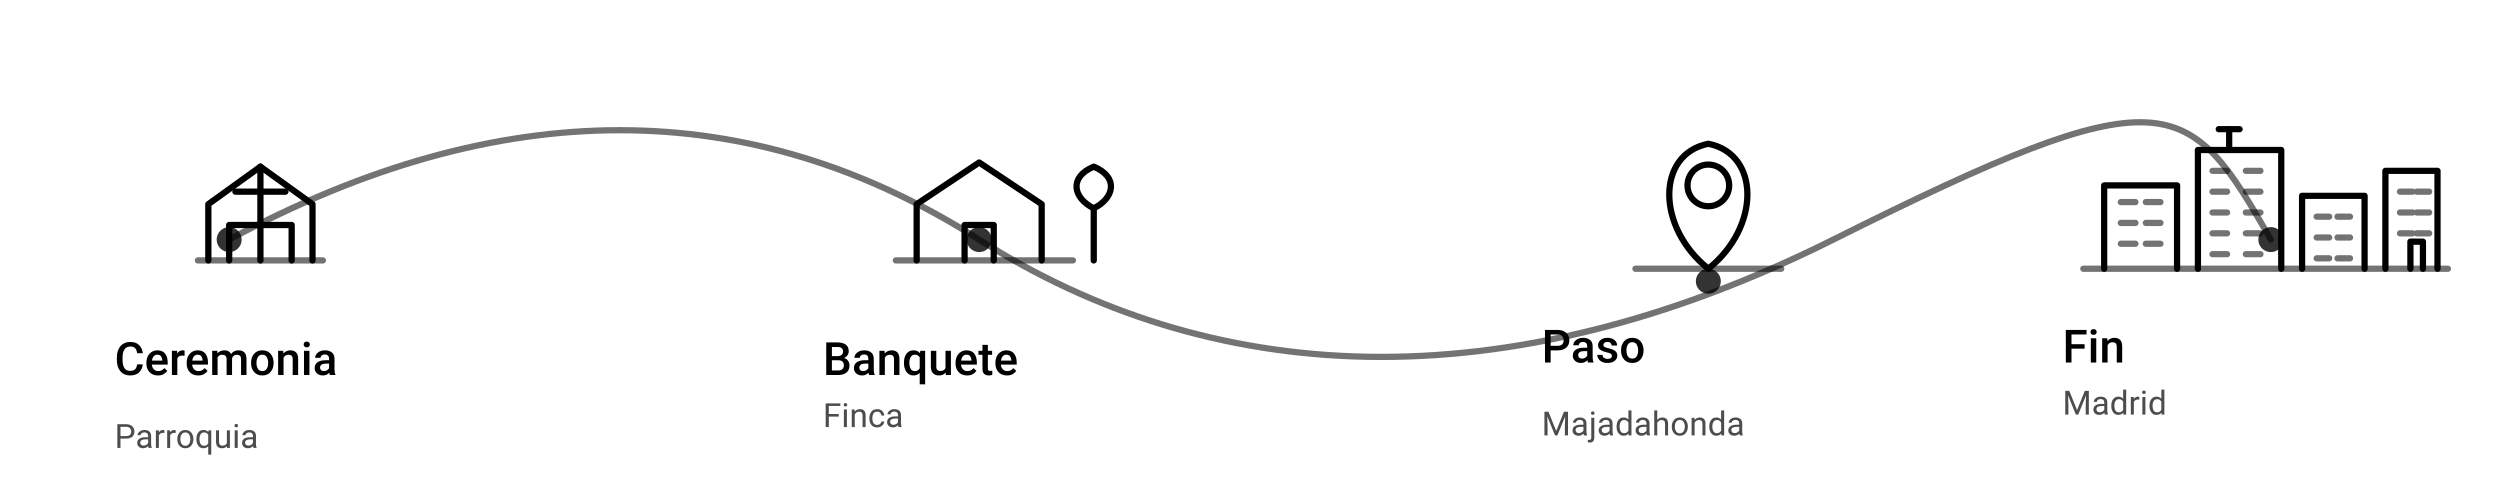
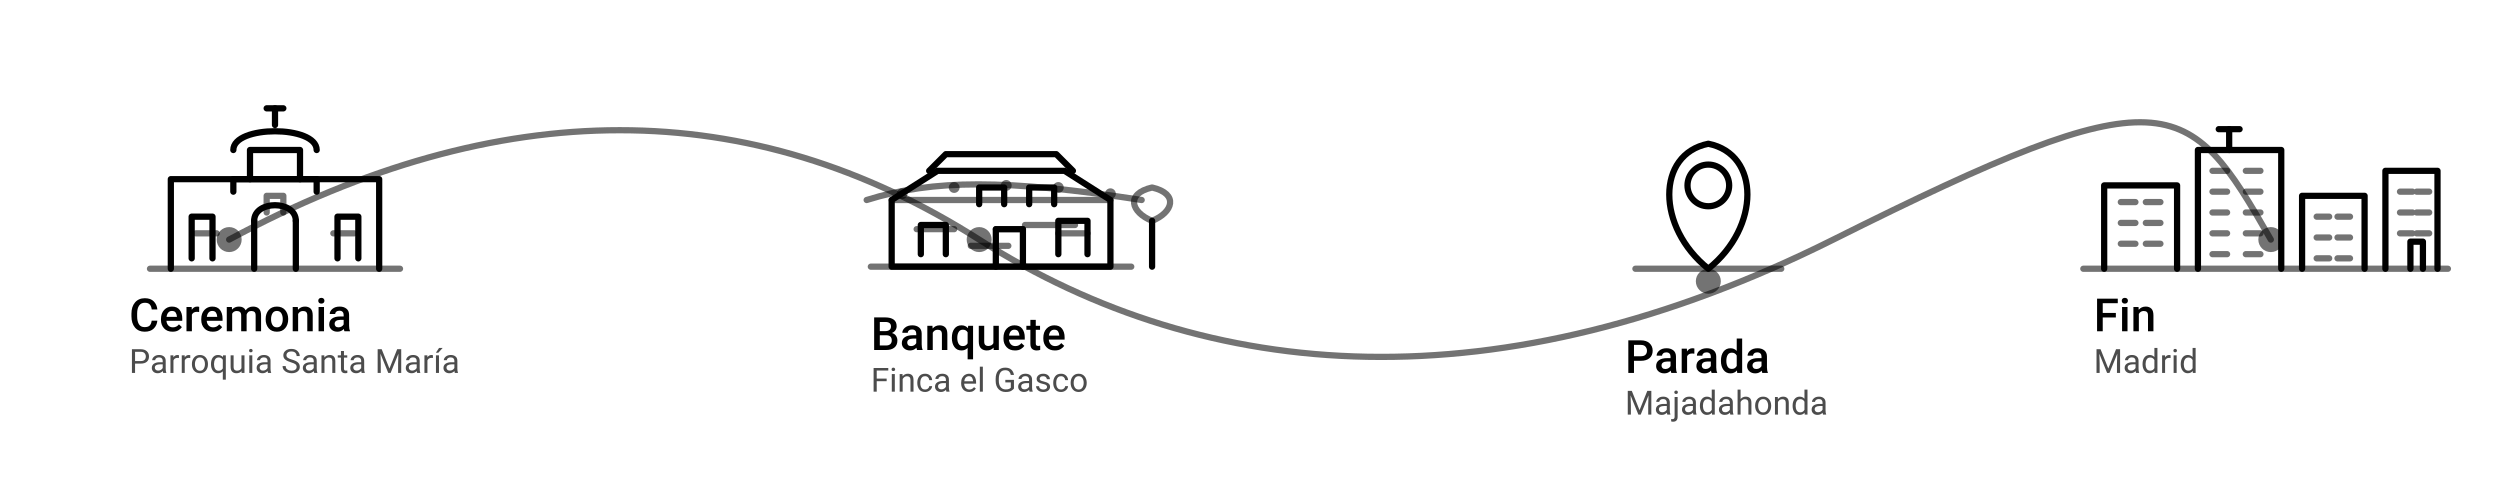
<svg xmlns="http://www.w3.org/2000/svg" class="ruta-transporte" viewBox="0 0 1200 240" role="img" aria-label="Ruta de transporte: Iglesia, Finca, Majadahonda y Madrid">
  <defs>
    <style>
            .ink { fill: none; stroke: currentColor; stroke-width: 3; stroke-linecap: round;
            stroke-linejoin: round; }
            .soft { opacity: .55; }
-             .dot { fill: currentColor; opacity: .8; }
+             .dot { fill: currentColor; opacity: .55; }
            .label { font: 500 22px/1.2 system-ui, -apple-system, Segoe UI, Roboto, Arial; fill:
            currentColor; }
            .sublabel { font: 400 16px/1.2 system-ui, -apple-system, Segoe UI, Roboto, Arial; fill:
            currentColor; opacity: .7; }
        </style>
  </defs>
  <path class="ink soft" d="M110 115 C 240 45, 360 45, 470 115 S 720 195, 880 115 S 1050 45, 1090 115" />
  <circle class="dot" cx="110" cy="115" r="6" />
  <circle class="dot" cx="470" cy="115" r="6" />
  <circle class="dot" cx="820" cy="135" r="6" />
  <circle class="dot" cx="1090" cy="115" r="6" />
-   <g transform="translate(55,40)">
-     <path class="ink" d="M70 85 V40" />
-     <path class="ink" d="M58 52 H82" />
-     <path class="ink" d="M45 85 V58 L70 40 L95 58 V85" />
-     <path class="ink" d="M55 85 V68 H85 V85" />
-     <path class="ink soft" d="M40 85 H100" />
-     <text class="label" x="0" y="140">Ceremonia</text>
-     <text class="sublabel" x="0" y="175">Parroquia</text>
+   <g transform="translate(42,34)">
+     <path class="ink soft" d="M30 95 H150" />
+     <path class="ink" d="M40 95 V52 H140 V95" />
+     <path class="ink" d="M78 52 V38 H102 V52" />
+     <path class="ink" d="M70 38 C70 26,110 26,110 38" />
+     <path class="ink" d="M90 26 V18" />
+     <path class="ink" d="M86 18 H94" />
+     <path class="ink" d="M70 52 H110" />
+     <path class="ink" d="M70 52 V58" />
+     <path class="ink" d="M110 52 V58" />
+     <path class="ink" d="M80 95 V72" />
+     <path class="ink" d="M100 95 V72" />
+     <path class="ink" d="M80 72 C80 62,100 62,100 72" />
+     <path class="ink soft" d="M86 68 V60 H94 V68" />
+     <path class="ink" d="M50 90 V70 H60 V90" />
+     <path class="ink" d="M120 90 V70 H130 V90" />
+     <path class="ink soft" d="M52 78 H62" />
+     <path class="ink soft" d="M118 78 H128" />
+     <text class="label" x="20" y="125">Ceremonia</text>
+     <text class="sublabel" x="20" y="145">Parroquia Santa María</text>
  </g>
-   <g transform="translate(395,40)">
-     <path class="ink" d="M45 85 V58 L75 38 L105 58 V85" />
-     <path class="ink" d="M68 85 V68 H82 V85" />
-     <path class="ink soft" d="M35 85 H120" />
-     <path class="ink" d="M130 85 V60" />
-     <path class="ink" d="M130 60 C120 55,118 45,130 40 C142 45,140 55,130 60 Z" />
-     <text class="label" x="0" y="140">Banquete</text>
-     <text class="sublabel" x="0" y="165">Finca</text>
+   <g transform="translate(388,38)">
+     <path class="ink soft" d="M30 90 H155" />
+     <path class="ink" d="M40 90 V58 L62 44 H123 L145 58 V90 Z" />
+     <path class="ink" d="M58 44 L66 36 H119 L127 44" />
+     <path class="ink soft" d="M40 58 H145" />
+     <path class="ink soft" d="M52 72 H70" />
+     <path class="ink soft" d="M78 80 H96" />
+     <path class="ink soft" d="M104 70 H128" />
+     <path class="ink" d="M90 90 V72 H103 V90" />
+     <path class="ink soft" d="M90 72 H103" />
+     <path class="ink" d="M54 84 V70 H66 V84" />
+     <path class="ink" d="M120 84 V68 H134 V84" />
+     <path class="ink soft" d="M120 74 H134" />
+     <path class="ink" d="M82 60 V52 H94 V60" />
+     <path class="ink" d="M106 60 V52 H118 V60" />
+     <path class="ink soft" d="M28 58 C60 48, 95 48, 160 58" />
+     <circle class="dot" cx="45" cy="55" r="2.6" />
+     <circle class="dot" cx="70" cy="52" r="2.6" />
+     <circle class="dot" cx="95" cy="51" r="2.6" />
+     <circle class="dot" cx="120" cy="52" r="2.6" />
+     <circle class="dot" cx="145" cy="55" r="2.6" />
+     <path class="ink" d="M165 90 V68" />
+     <path class="ink soft" d="M165 68 C155 64,152 55,165 52             C178 55,175 64,165 68 Z" />
+     <text class="label" x="30" y="130">Banquete</text>
+     <text class="sublabel" x="30" y="150">Finca el Gasco</text>
  </g>
  <g transform="translate(740,34)">
    <path class="ink" d="M80 95 C55 75,55 40,80 35 C105 40,105 75,80 95 Z" />
    <circle class="ink" cx="80" cy="55" r="10" />
    <path class="ink soft" d="M45 95 H115" />
-     <text class="label" x="0" y="140">Paso</text>
-     <text class="sublabel" x="0" y="175">Majadahonda</text>
+     <text class="label" x="40" y="145">Parada</text>
+     <text class="sublabel" x="40" y="165">Majadahonda</text>
  </g>
  <g transform="translate(1000,34)">
    <path class="ink soft" d="M0 95 H175" />
    <path class="ink" d="M10 95 V55 H45 V95" />
    <path class="ink soft" d="M18 63 H25 M30 63 H37" />
    <path class="ink soft" d="M18 73 H25 M30 73 H37" />
    <path class="ink soft" d="M18 83 H25 M30 83 H37" />
    <path class="ink" d="M55 95 V38 H95 V95" />
    <path class="ink" d="M70 38 V28" />
    <path class="ink" d="M65 28 H75" />
    <path class="ink soft" d="M62 48 H69 M78 48 H85" />
    <path class="ink soft" d="M62 58 H69 M78 58 H85" />
    <path class="ink soft" d="M62 68 H69 M78 68 H85" />
    <path class="ink soft" d="M62 78 H69 M78 78 H85" />
    <path class="ink soft" d="M62 88 H69 M78 88 H85" />
    <path class="ink" d="M105 95 V60 H135 V95" />
    <path class="ink soft" d="M112 70 H118 M122 70 H128" />
    <path class="ink soft" d="M112 80 H118 M122 80 H128" />
    <path class="ink soft" d="M112 90 H118 M122 90 H128" />
    <path class="ink" d="M145 95 V48 H170 V95" />
    <path class="ink soft" d="M152 58 H158 M160 58 H166" />
    <path class="ink soft" d="M152 68 H158 M160 68 H166" />
    <path class="ink soft" d="M152 78 H158 M160 78 H166" />
    <path class="ink" d="M157 95 V82 H163 V95" />
-     <text class="label" x="-10" y="140">Fin</text>
-     <text class="sublabel" x="-10" y="165">Madrid</text>
+     <text class="label" x="5" y="125">Fin</text>
+     <text class="sublabel" x="5" y="145">Madrid</text>
  </g>
</svg>
